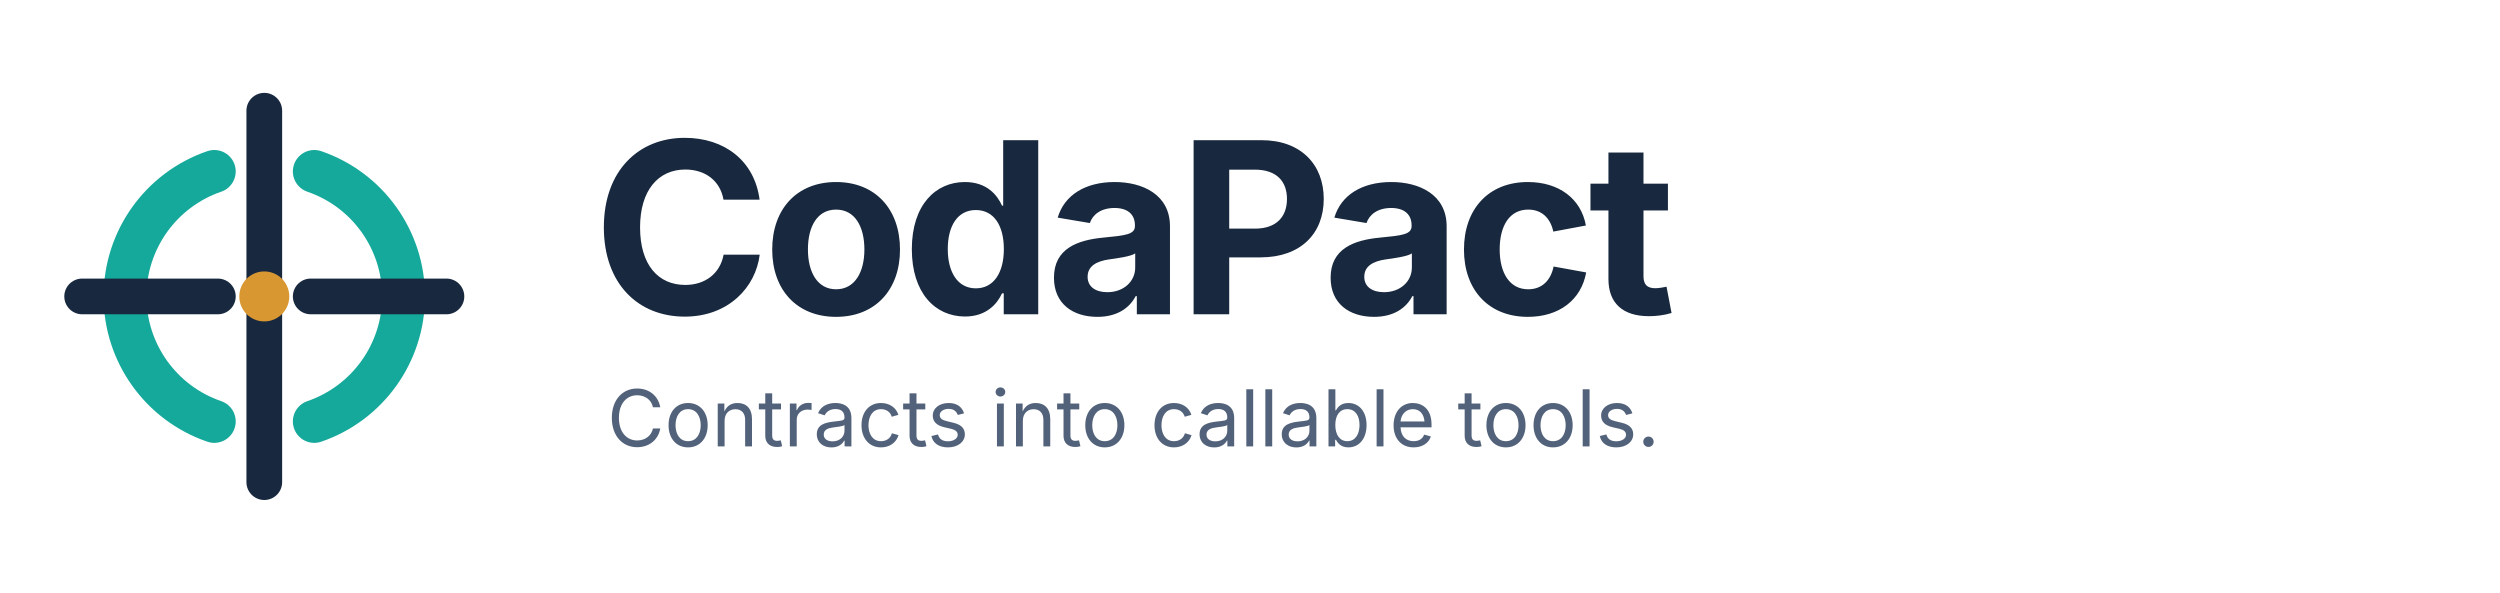
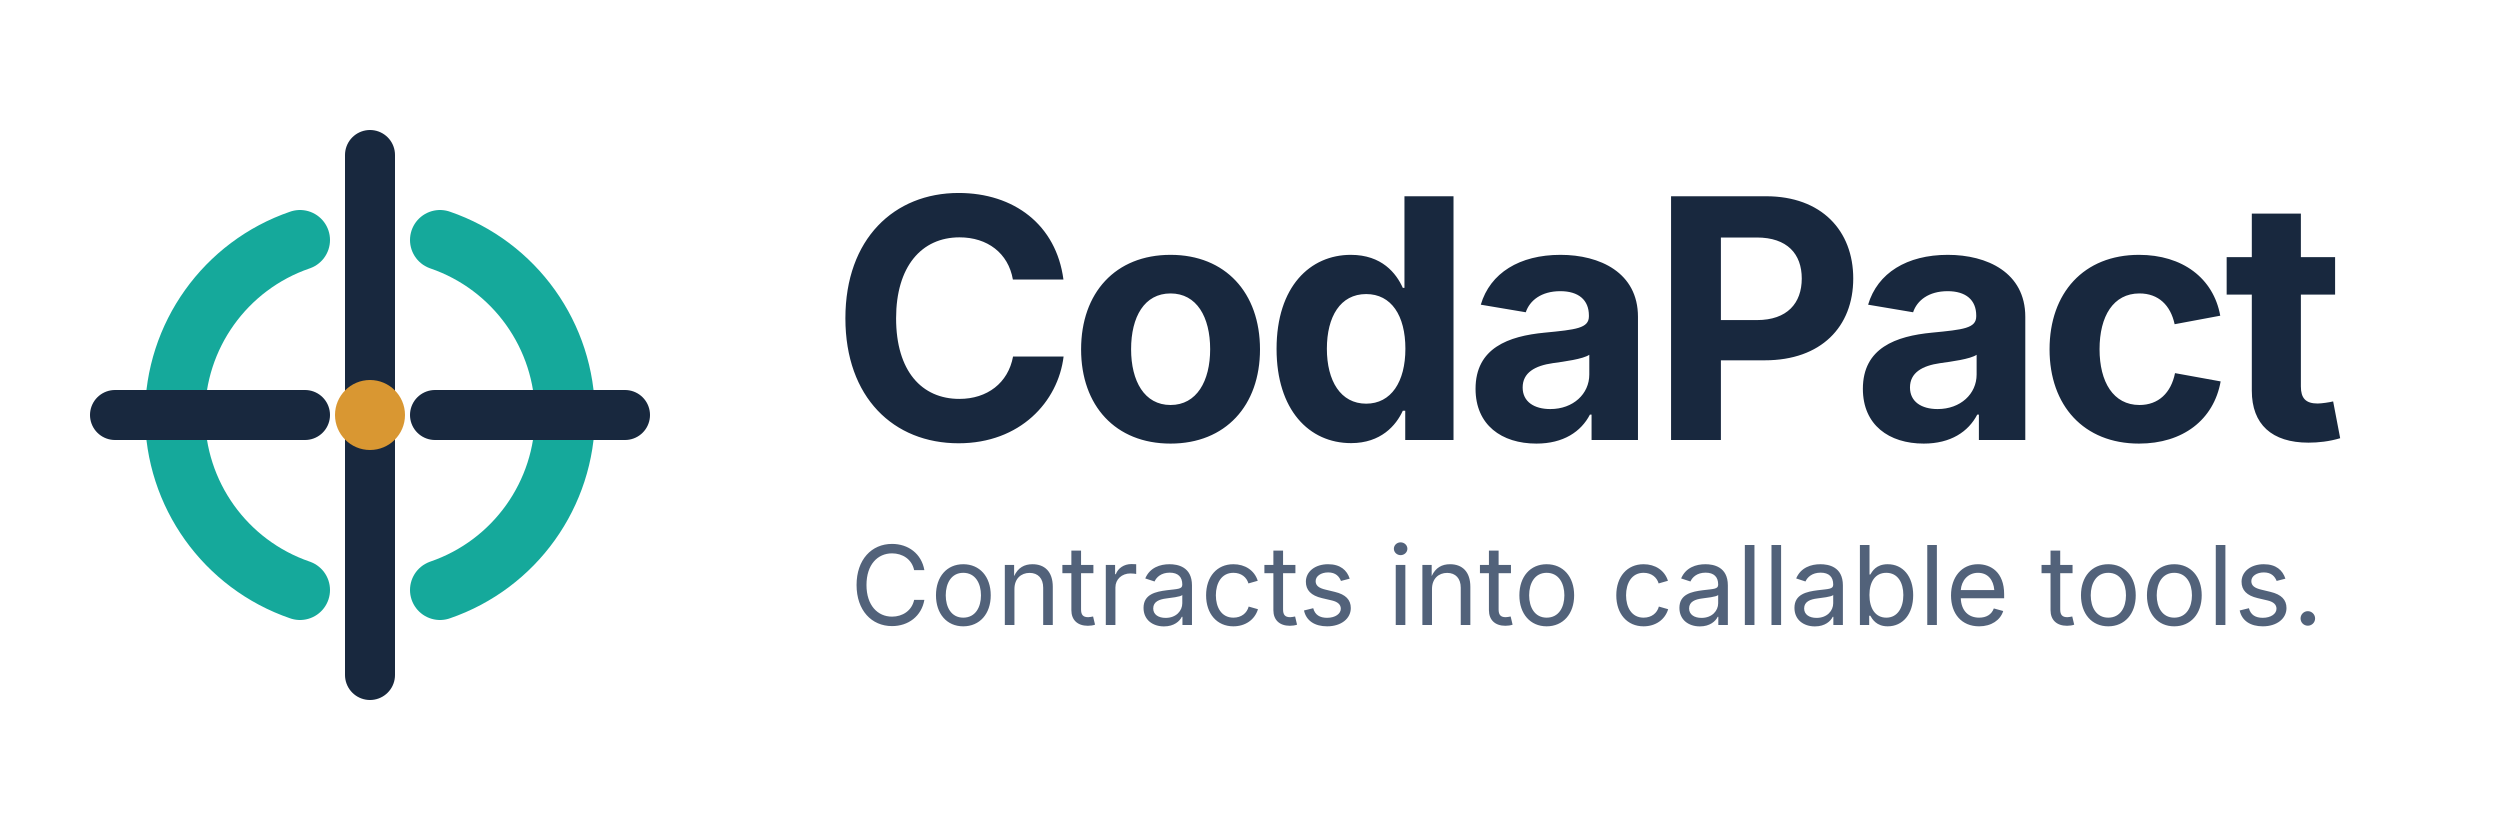
- <svg xmlns="http://www.w3.org/2000/svg" width="700" height="166" viewBox="0 0 700 166" role="img" aria-labelledby="title desc">
+ <svg xmlns="http://www.w3.org/2000/svg" width="500" height="166" viewBox="0 0 500 166" role="img" aria-labelledby="title desc">
  <g transform="translate(10 19)">
    <path d="M50 29a37 37 0 0 0 0 70M78 29a37 37 0 0 1 0 70" fill="none" stroke="#15a99b" stroke-width="12" stroke-linecap="round" />
    <path d="M64 12v104M13 64h38m26 0h38" fill="none" stroke="#18283e" stroke-width="10" stroke-linecap="round" />
    <circle cx="64" cy="64" r="7" fill="#d99732" />
  </g>
  <text x="166" y="88" fill="#18283e" font-family="Segoe UI,Inter,Arial,sans-serif" font-size="67" font-weight="650" letter-spacing="-2">CodaPact</text>
  <text x="170" y="125" fill="#52627a" font-family="Segoe UI,Inter,Arial,sans-serif" font-size="22">Contracts into callable tools.</text>
</svg>
